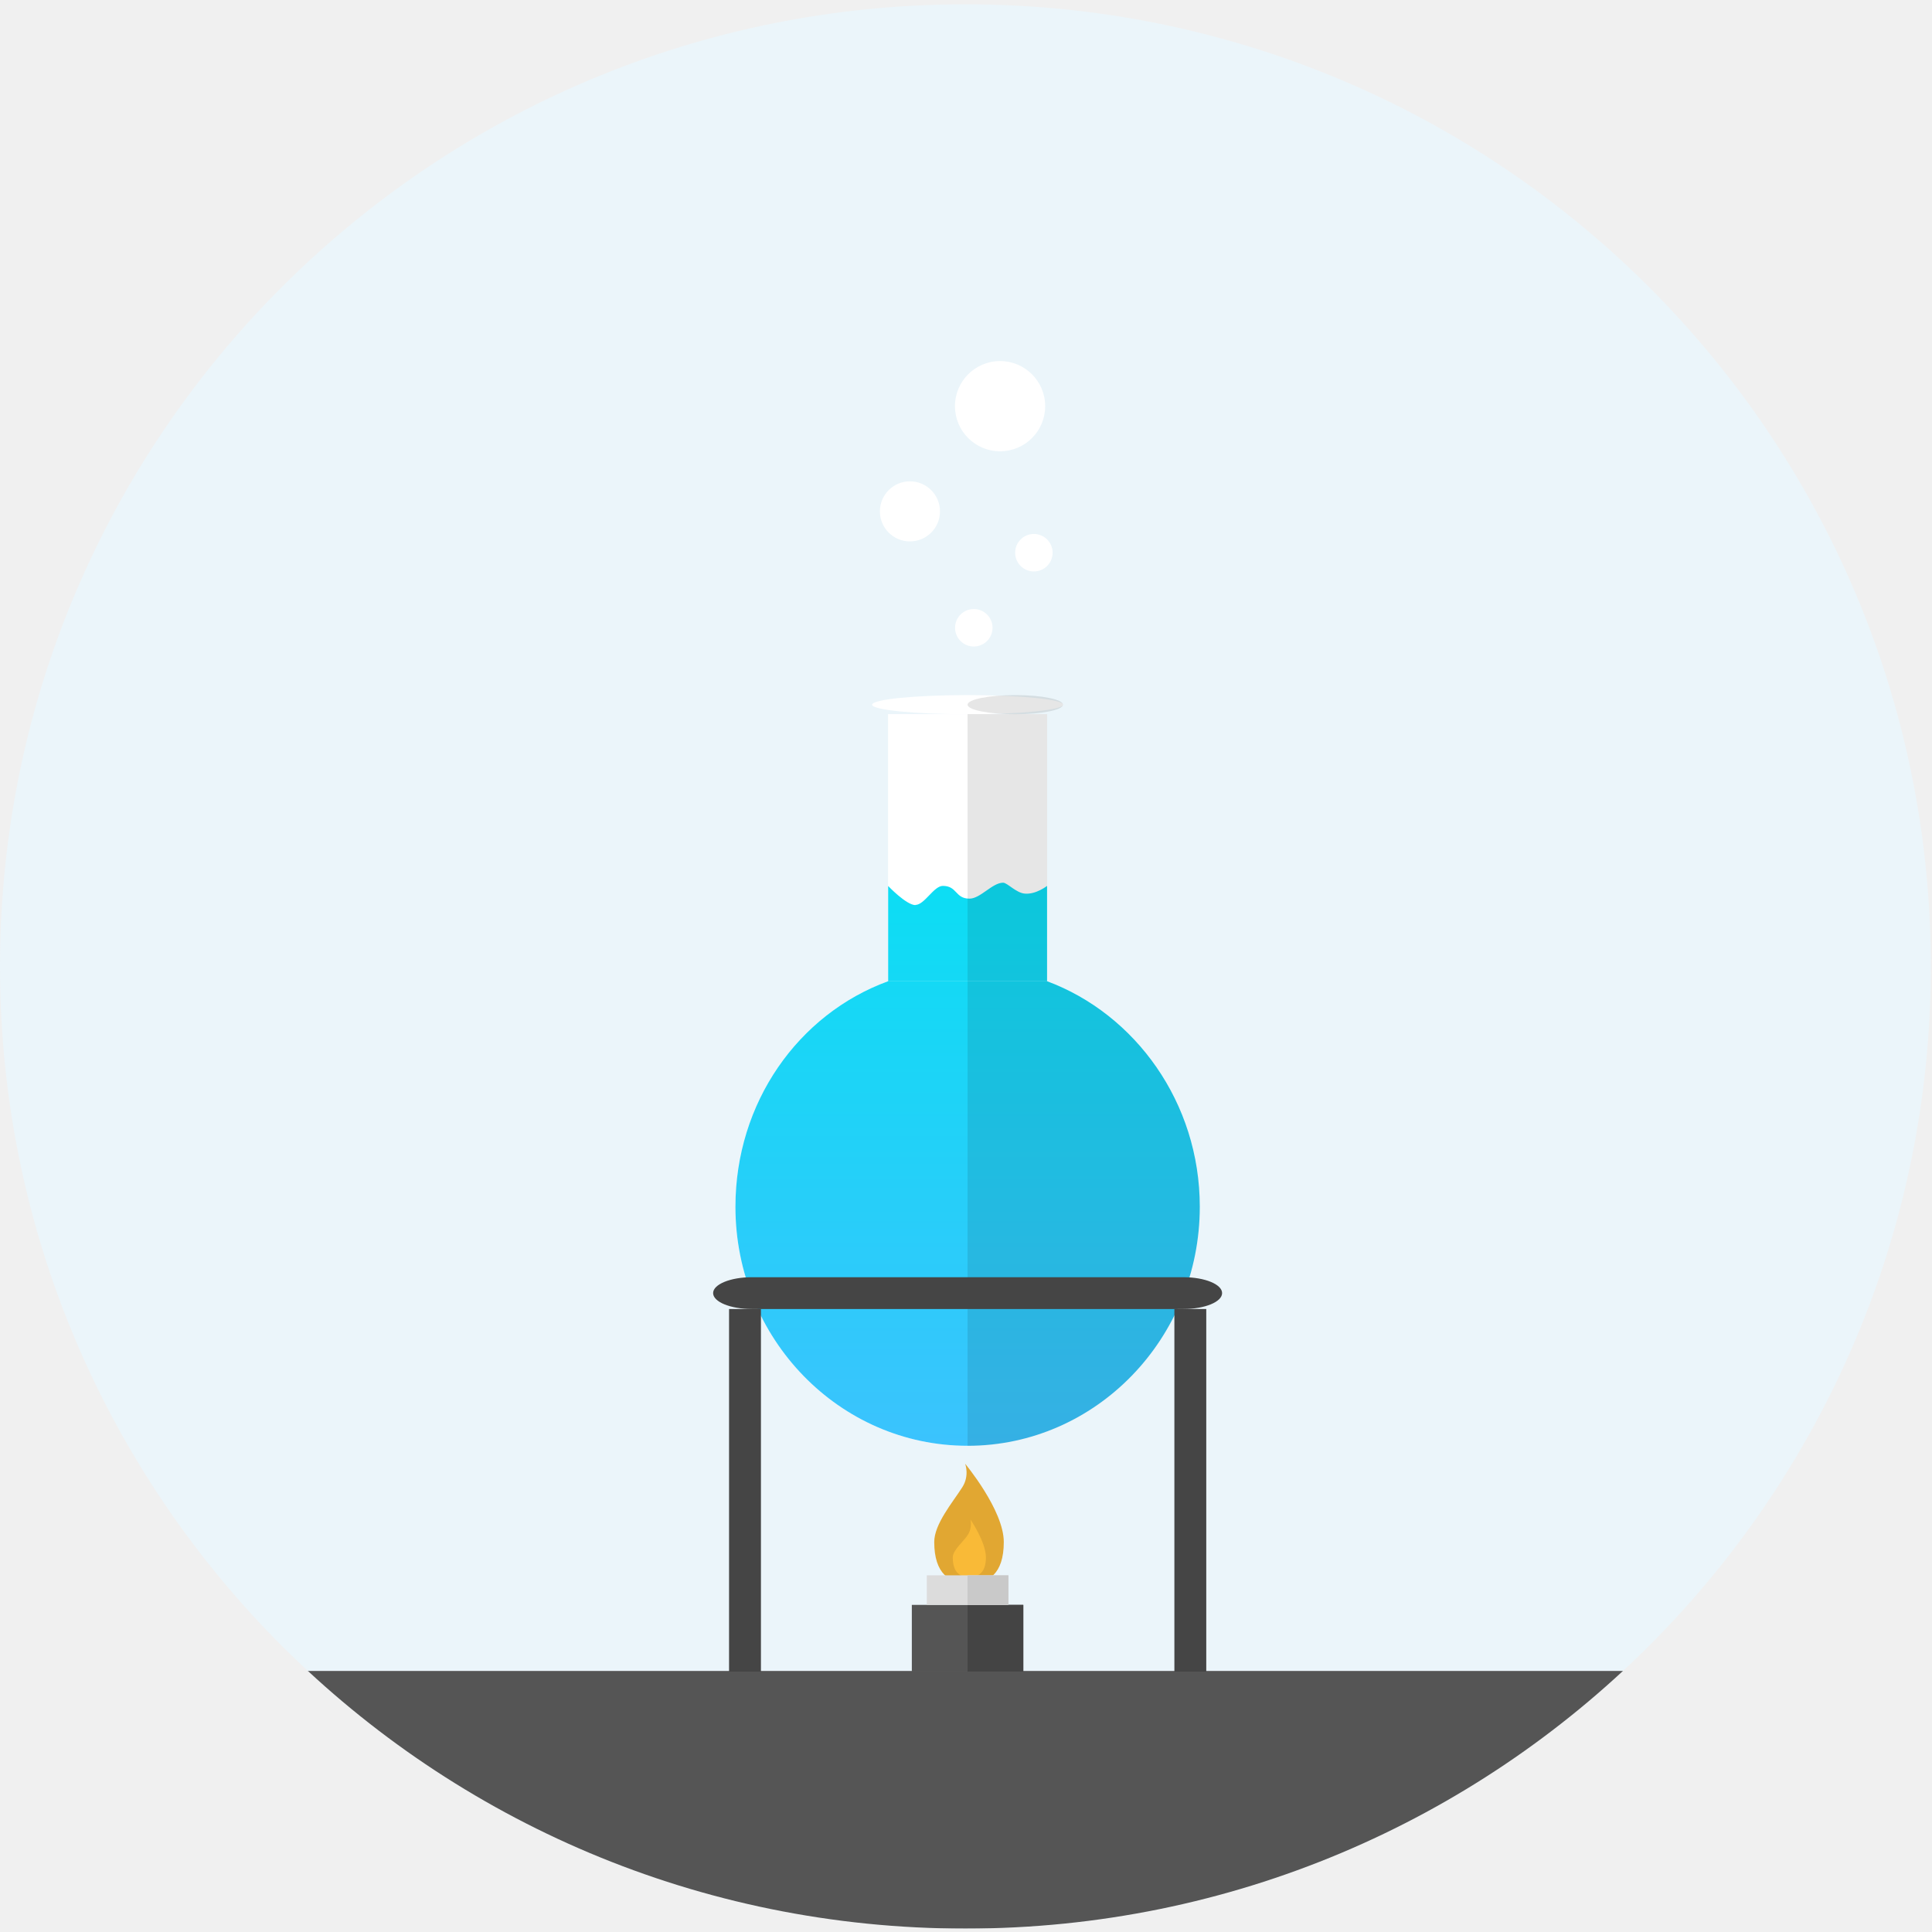
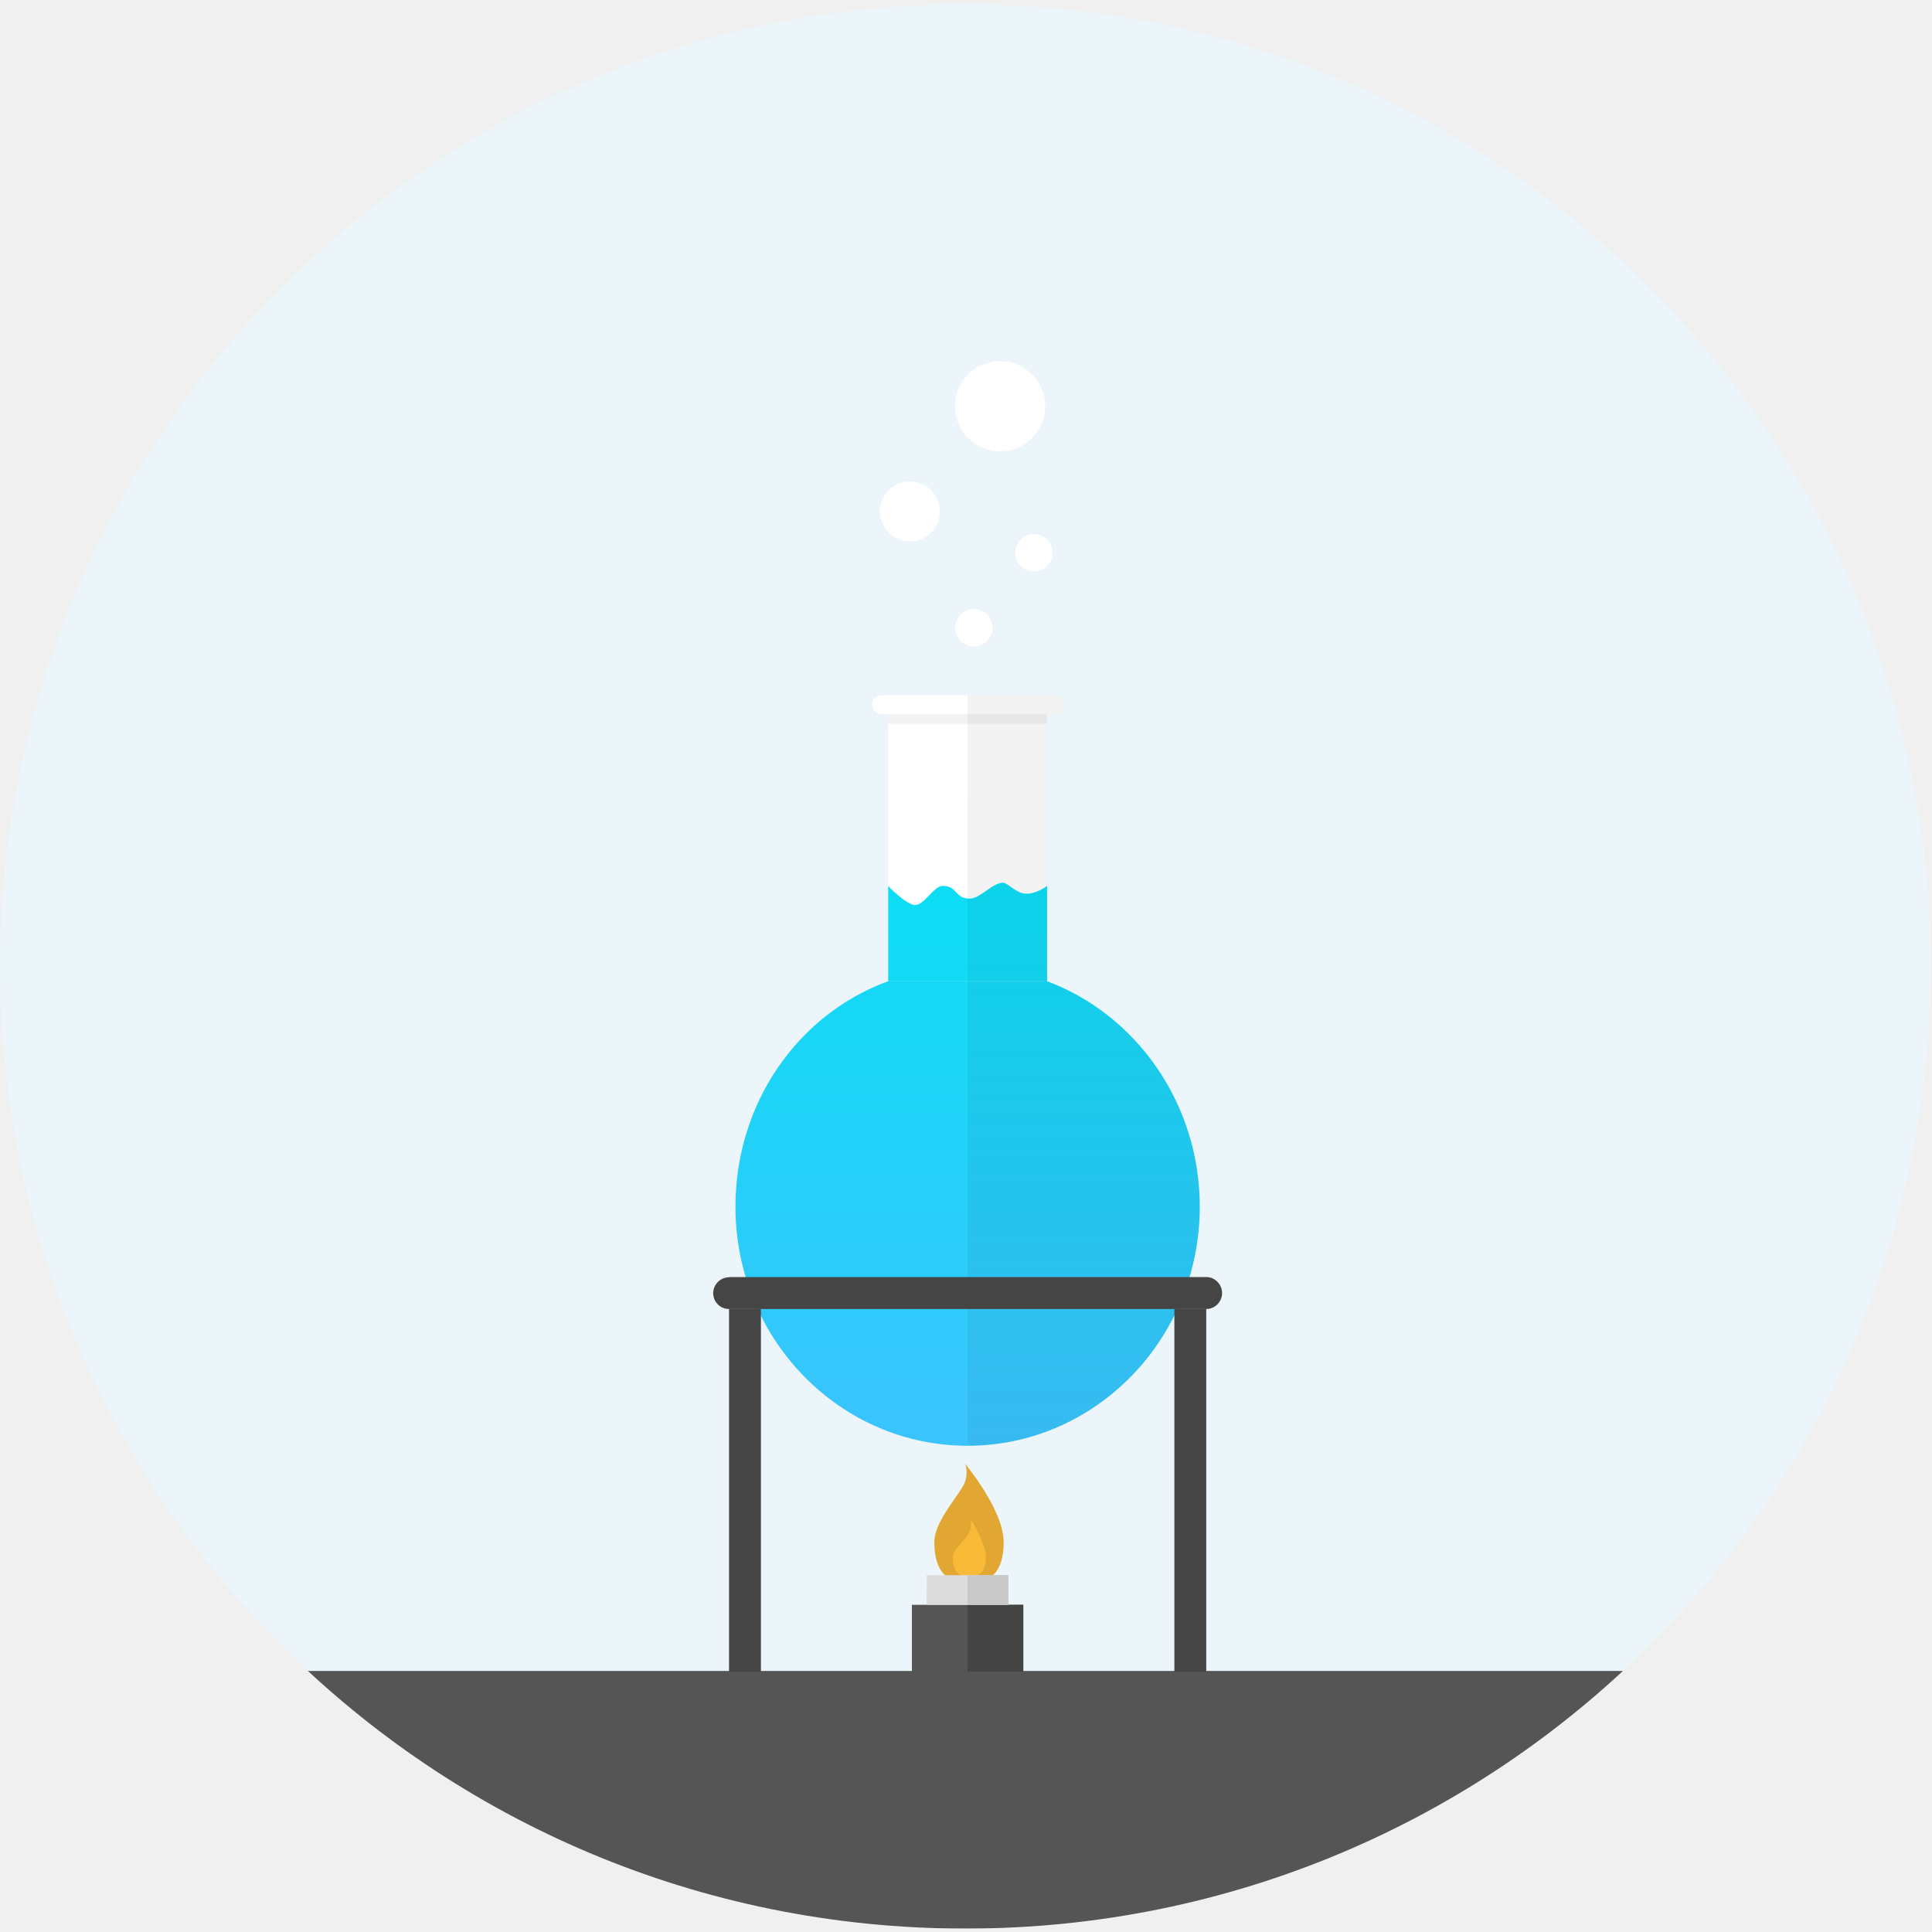
<svg xmlns="http://www.w3.org/2000/svg" xmlns:xlink="http://www.w3.org/1999/xlink" viewBox="0 0 200 200">
  <defs>
    <ellipse id="path-1" cx="99.94" cy="100.27" rx="99.94" ry="99.6" />
    <linearGradient id="linearGradient-3" x1="37.58%" x2="37.58%" y1="-6.25%" y2="118.85%">
      <stop stop-color="#09DFF3" offset="0%" />
      <stop stop-color="#44BEFF" offset="100%" />
    </linearGradient>
  </defs>
  <g fill="none" fill-rule="evenodd">
    <g transform="translate(0 -.223)">
      <mask id="mask-2" fill="#fff">
        <use xlink:href="#path-1" />
      </mask>
      <use fill="#EBF5FA" xlink:href="#path-1" />
      <path fill="#555" d="M-.33 173.2h199.87v26.68H-.33z" mask="url(#mask-2)" />
    </g>
-     <g transform="translate(73.492 37.377)">
-       <path fill="#555" d="M32.44 128.76v6.9H20.9v-6.9h11.54z" />
-       <path fill="#444" d="M32.44 128.76v6.9h-5.77v-6.9h5.77z" />
-       <path fill="#E1A732" d="M26.82 126.55c2 0 3.6-.98 3.6-4.3 0-3.3-4-8.1-4-8.1s.48 1.23-.3 2.44c-1 1.57-2.9 3.8-2.9 5.66 0 3.3 1.6 4.3 3.6 4.3z" />
-       <path fill="#F9BA37" d="M26.85 125.88c.95 0 1.72-.46 1.72-2.04s-1.6-3.92-1.6-3.92.2.8-.23 1.52c-.42.72-1.6 1.62-1.6 2.4 0 1.58.76 2.04 1.7 2.04z" />
-       <path fill="#DCDCDC" d="M22.45 125.7h8.45v3.06h-8.45z" />
-       <path fill="#C9C9C9" d="M26.67 125.7h4.23v3.06h-4.23z" />
-       <path fill="#FFF" d="M18.44 36.55H34.9V64.2H18.44zM18.44 64.2c-9.3 3.4-15.8 12.57-15.8 23.35 0 13.66 10.76 24.74 24.03 24.74 13.28 0 24.04-11.1 24.04-24.75 0-10.78-6.68-19.94-15.8-23.34H18.45z" />
-       <path fill="url(#linearGradient-3)" d="M21.27 56.3c.94 0 1.9-1.97 2.84-1.97 1.5 0 1.26 1.32 2.76 1.32 1.13 0 2.36-1.65 3.48-1.65.43 0 1.35 1.06 2.25 1.13 1.16.1 2.3-.8 2.3-.8v9.88H18.45v-9.87s1.88 1.98 2.83 1.98zm-2.83 7.9c-9.3 3.4-15.8 12.57-15.8 23.35 0 13.66 10.76 24.74 24.03 24.74 13.28 0 24.04-11.1 24.04-24.75 0-10.78-6.68-19.94-15.8-23.34H18.45z" />
-       <path fill="#000" fill-opacity=".1" d="M26.67 64.2v48.1c13.28 0 24.04-11.1 24.04-24.75 0-10.78-6.68-19.94-15.8-23.34h-8.23z" />
-       <rect width="52.69" height="3.29" x=".33" y="94.84" fill="#454545" rx="4" />
-       <path fill="#454545" d="M1.98 98.13h3.3v37.54h-3.3zM48.08 98.13h3.3v37.54h-3.3z" />
-       <rect width="19.76" height="1.98" x="16.79" y="34.58" fill="#FFF" rx="40" />
-       <rect width="9.88" height="1.98" x="26.67" y="34.58" fill="#000" fill-opacity=".1" rx="40" />
-       <path fill="#000" fill-opacity=".1" d="M26.67 36.55h8.23V64.2h-8.23z" />
-       <g fill="#FFF" transform="translate(17.535)">
-         <ellipse cx="3.17" cy="15.56" rx="3.11" ry="3.11" />
-         <ellipse cx="16" cy="19.84" rx="1.94" ry="1.94" />
-         <ellipse cx="9.78" cy="27.61" rx="1.94" ry="1.94" />
-         <circle cx="12.5" cy="4.67" r="4.67" />
-       </g>
+     <path fill="#555" d="M105.93 166.13v6.92H94.4v-6.92h11.53z" />
+     <path fill="#444" d="M105.93 166.13v6.92h-5.77v-6.92h5.77z" />
+     <path fill="#E1A732" d="M100.3 163.92c2 0 3.6-.97 3.6-4.28 0-3.32-3.98-8.1-3.98-8.1s.47 1.2-.3 2.43c-1 1.58-2.9 3.8-2.9 5.67 0 3.3 1.6 4.28 3.6 4.28z" />
+     <path fill="#F9BA37" d="M100.34 163.26c.95 0 1.72-.46 1.72-2.04s-1.58-3.92-1.58-3.92.2.78-.24 1.52c-.43.72-1.6 1.62-1.6 2.4 0 1.58.76 2.04 1.7 2.04z" />
+     <path fill="#DCDCDC" d="M95.94 163.06h8.45v3.07h-8.46z" />
+     <path fill="#C9C9C9" d="M100.16 163.06h4.23v3.07h-4.24z" />
+     <path fill="#FFF" d="M91.93 73.93h16.46v27.66H91.92zM91.93 101.6c-9.3 3.4-15.8 12.55-15.8 23.32 0 13.67 10.76 24.75 24.04 24.75 13.27 0 24.03-11.08 24.03-24.75 0-10.77-6.7-19.93-15.8-23.33H91.93z" />
+     <path fill="url(#linearGradient-3)" d="M21.27 56.3c.94 0 1.9-1.97 2.84-1.97 1.5 0 1.26 1.32 2.76 1.32 1.13 0 2.36-1.65 3.48-1.65.43 0 1.35 1.06 2.25 1.13 1.16.1 2.3-.8 2.3-.8v9.88H18.45v-9.87s1.88 1.98 2.83 1.98zm-2.83 7.9c-9.3 3.4-15.8 12.57-15.8 23.35 0 13.66 10.76 24.74 24.03 24.74 13.28 0 24.04-11.1 24.04-24.75 0-10.78-6.68-19.94-15.8-23.34H18.45z" transform="translate(73.492 37.377)" />
+     <path fill="#000" fill-opacity=".05" d="M100.17 101.6v48.07c13.27 0 24.03-11.08 24.03-24.75 0-10.77-6.7-19.93-15.8-23.33h-8.23z" />
+     <path fill="#454545" d="M75.47 132.2h49.4c.9 0 1.64.75 1.64 1.66 0 .9-.74 1.65-1.64 1.65h-49.4c-.9 0-1.64-.72-1.64-1.64 0-.9.75-1.65 1.65-1.65z" />
+     <path fill="#454545" d="M75.47 135.5h3.3v37.55h-3.3zM121.57 135.5h3.3v37.55h-3.3z" />
+     <path fill="#FFF" d="M91.27 71.95h17.8c.54 0 .97.44.97 1 0 .54-.45.98-.98.98h-17.8c-.54 0-.97-.44-.97-1 0-.53.44-.98.97-.98z" />
+     <path fill="#000" fill-opacity=".05" d="M91.93 73.93h16.46v1H91.92zM100.17 71.95h8.9c.53 0 .97.44.97 1 0 .54-.45.98-.98.98h-8.9v-1.98z" />
+     <path fill="#000" fill-opacity=".05" d="M100.16 73.93h8.23v27.66h-8.24z" />
+     <g fill="#FFF" transform="translate(91.027 37.377)">
+       <ellipse cx="3.17" cy="15.56" rx="3.11" ry="3.11" />
+       <ellipse cx="16" cy="19.84" rx="1.94" ry="1.94" />
+       <ellipse cx="9.78" cy="27.61" rx="1.94" ry="1.94" />
+       <circle cx="12.5" cy="4.67" r="4.67" />
    </g>
  </g>
</svg>
